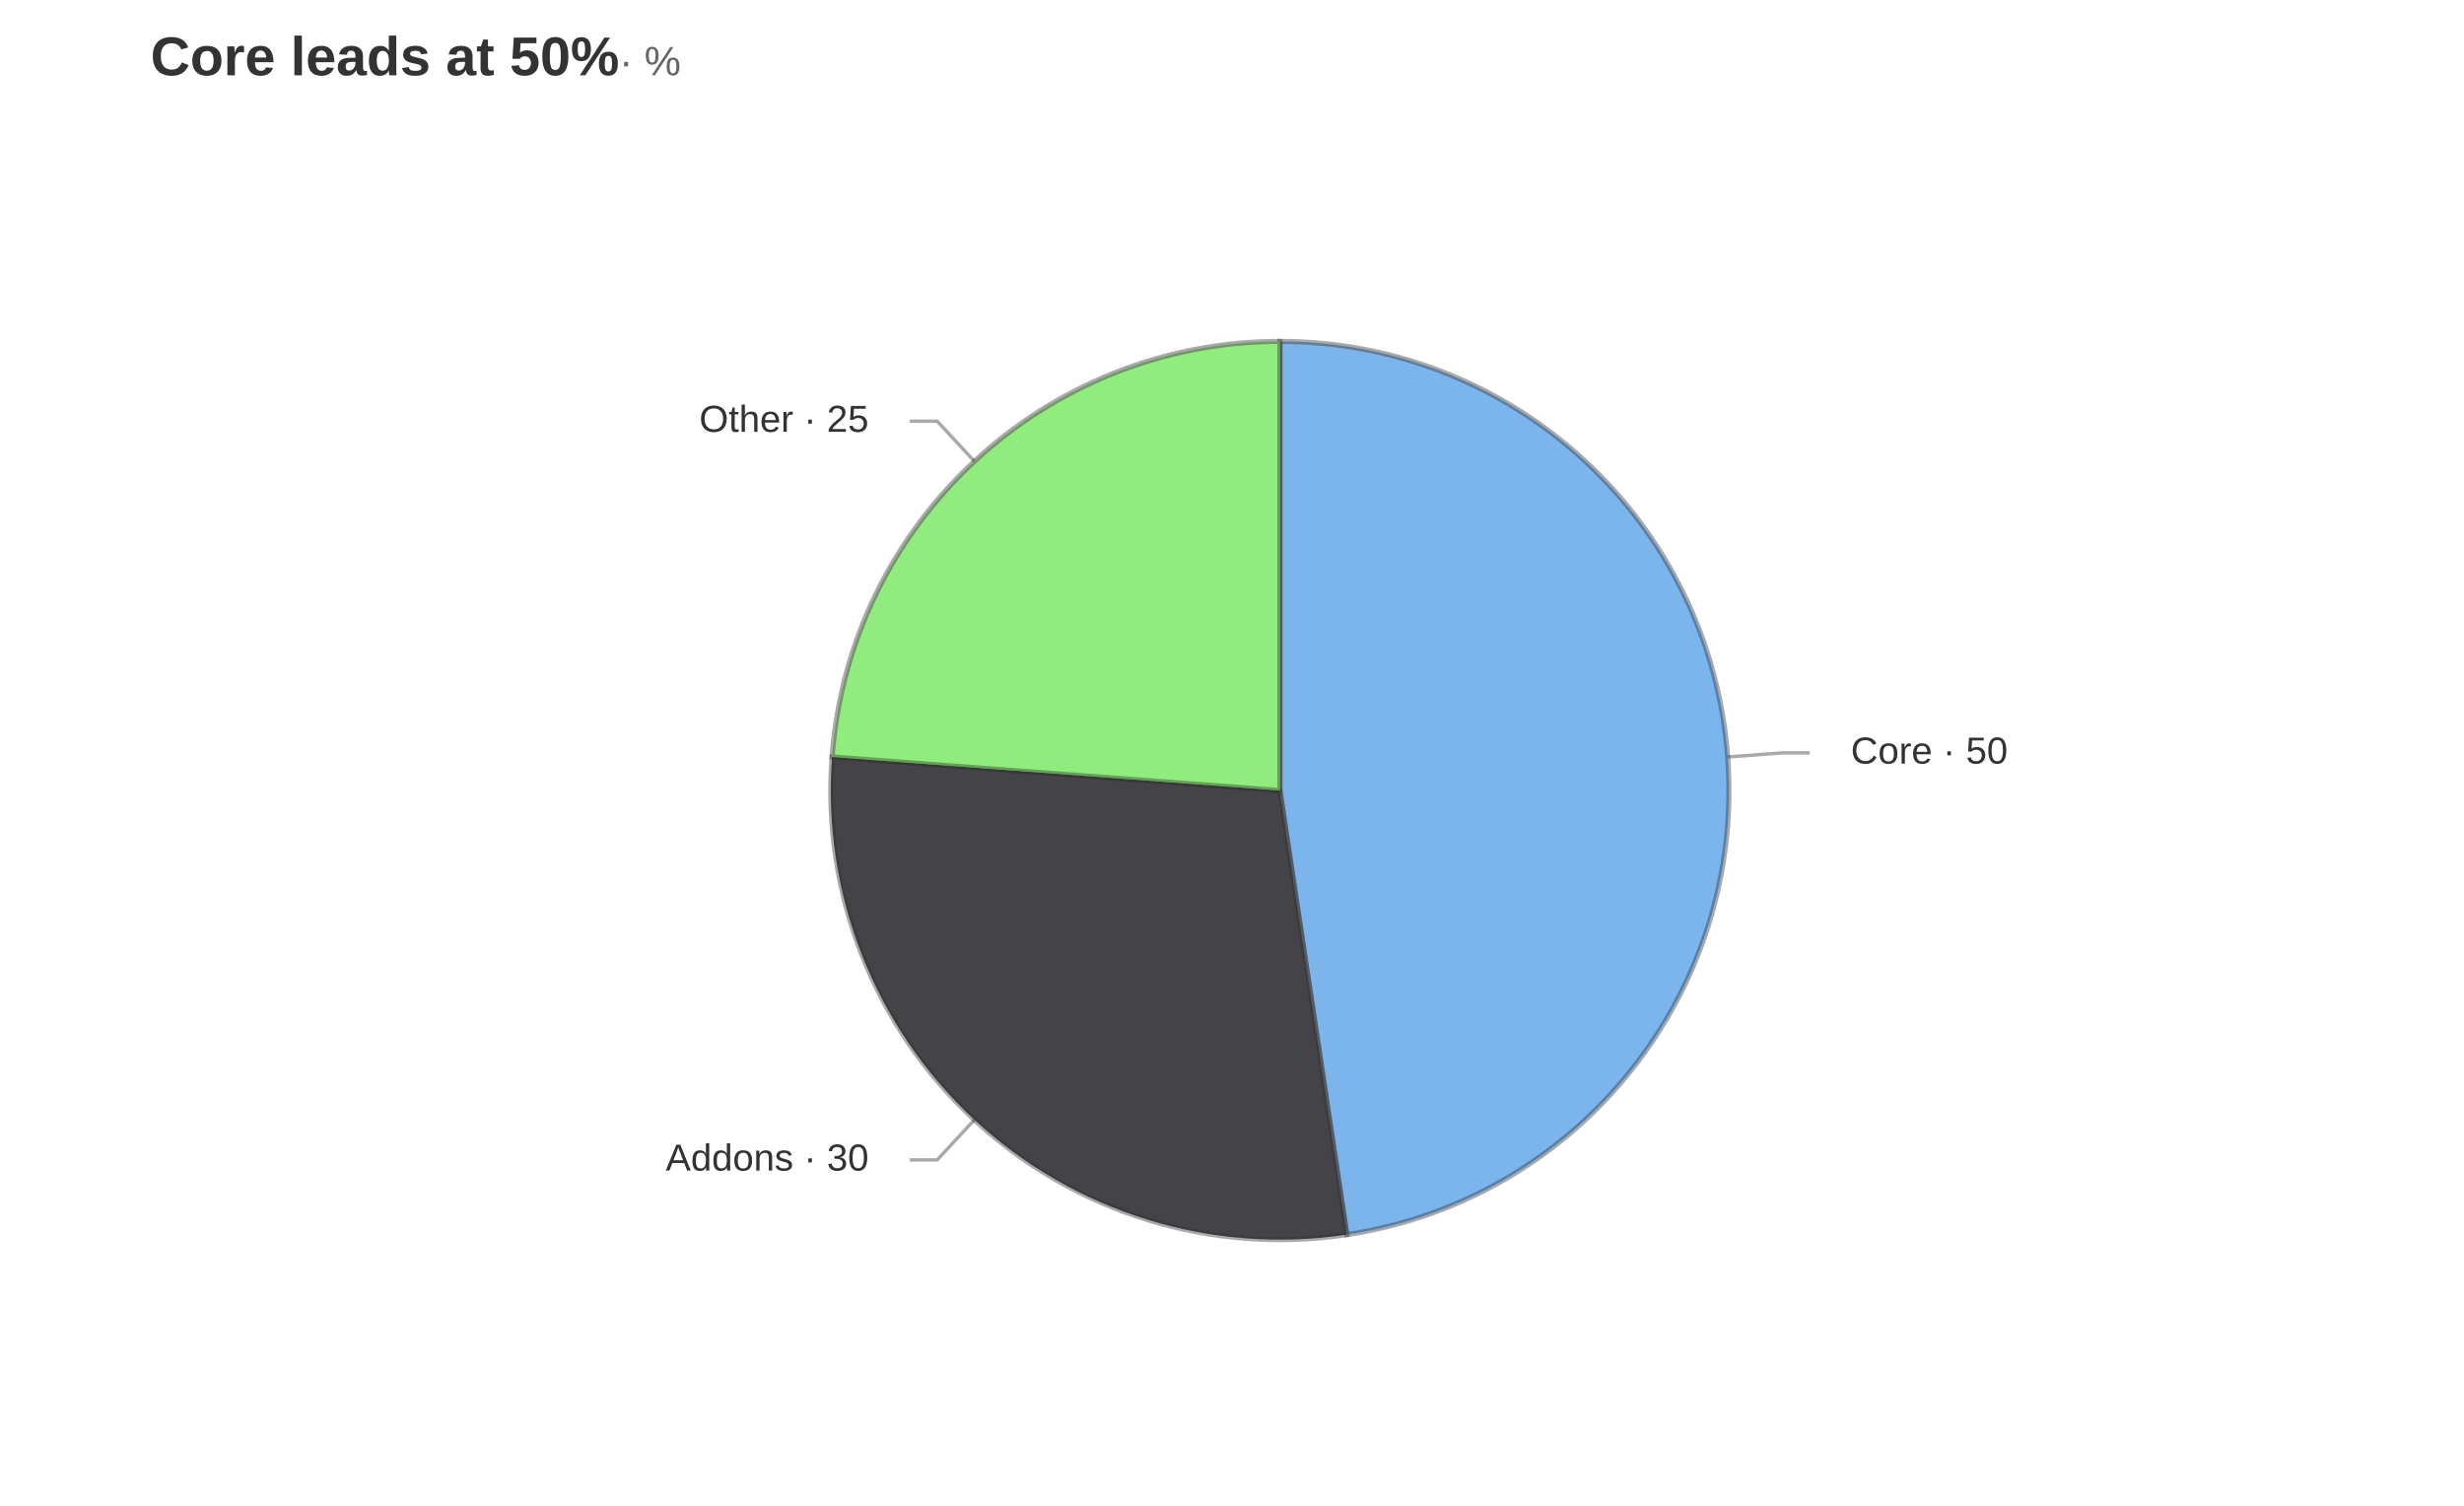
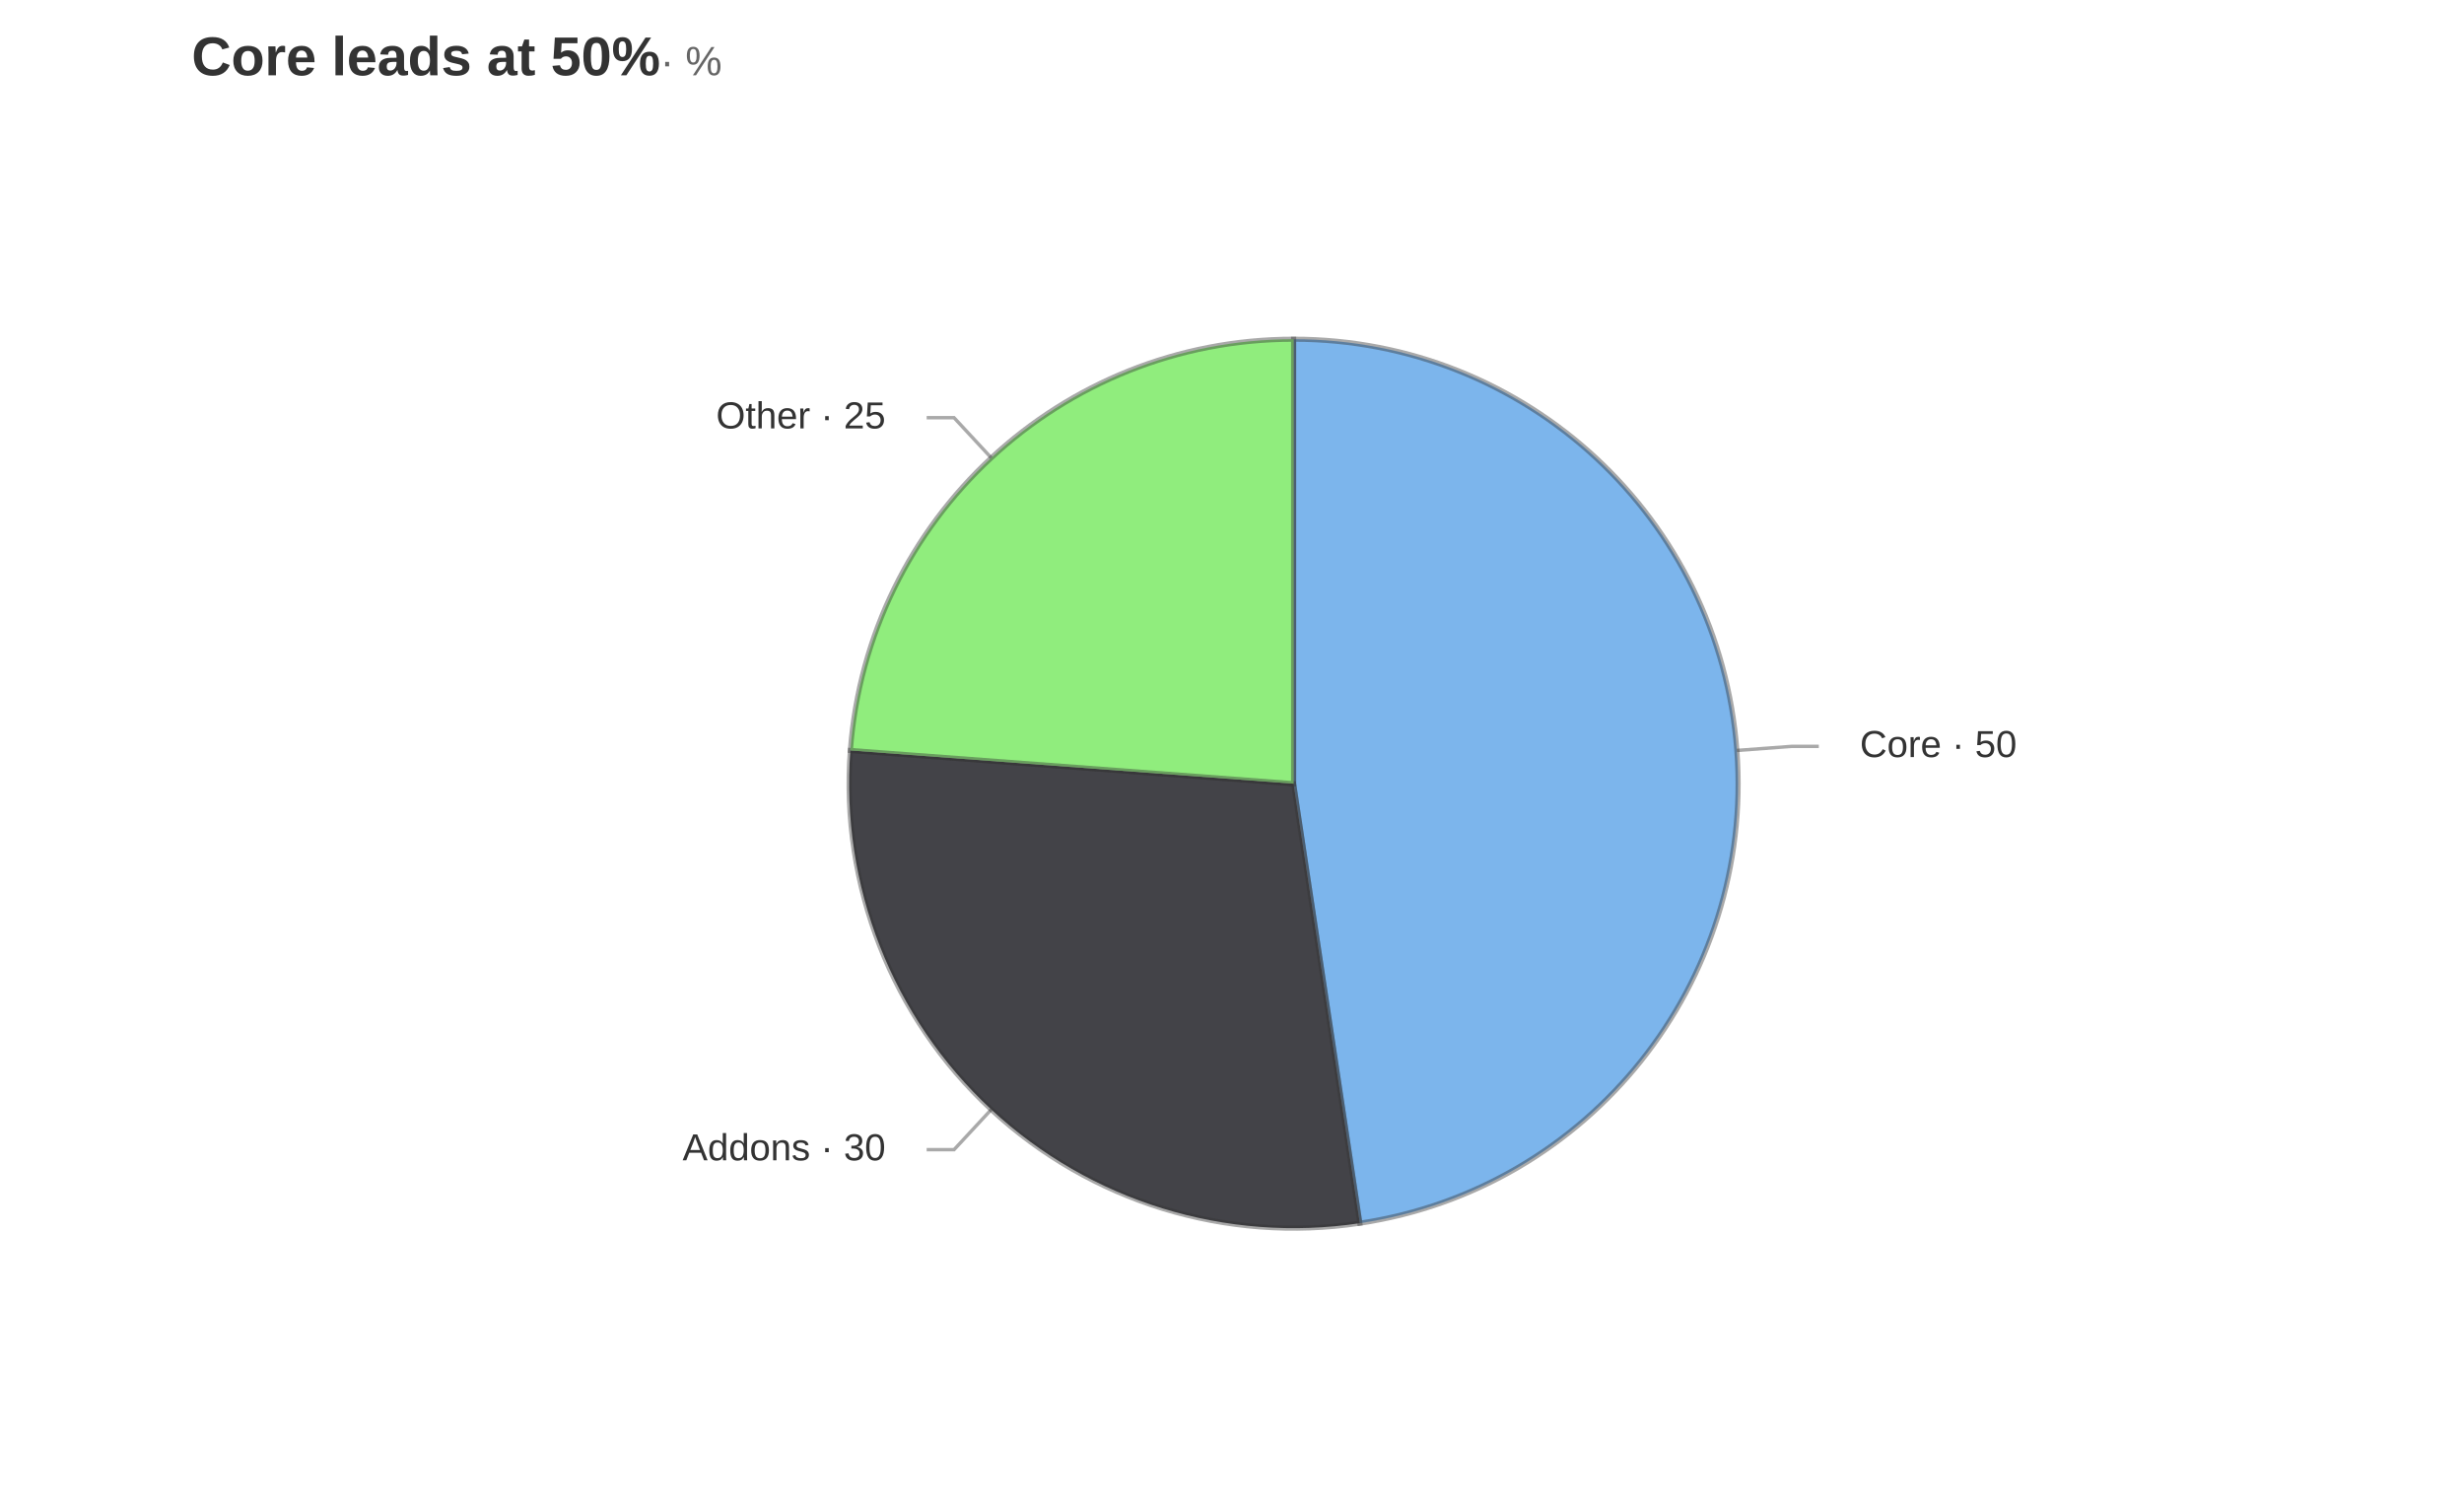
<svg xmlns="http://www.w3.org/2000/svg" width="720" height="440" viewBox="0 0 720 440" role="img" aria-label="pie chart: Core leads at 50% (%), 3 slices" aria-labelledby="mv-9395583b1f0bdce1-title" aria-describedby="mv-9395583b1f0bdce1-desc" data-markvis="2" data-chart-type="pie" data-id="mv-9395583b1f0bdce1" font-family="Arial, Helvetica, &quot;Segoe UI&quot;, sans-serif" font-size="12">
-   <text x="44" y="22" text-anchor="start" font-size="16" font-weight="600" fill="#333333">Core leads at 50%<tspan font-size="12" font-weight="400" fill="#666666"> · %</tspan>
+   <text x="56" y="22" text-anchor="start" font-size="16" font-weight="600" fill="#333333">Core leads at 50%<tspan font-size="12" font-weight="400" fill="#666666"> · %</tspan>
  </text>
  <g aria-hidden="true">
-     <path d="M374 231 L374 99.76 A131.24 131.24 0 0 1 393.56 360.77 Z" fill="#7cb5ec" stroke="#333333" stroke-opacity="0.42" stroke-width="1.5" data-label="Core" data-raw-value="50" />
-     <path d="M374 231 L393.56 360.77 A131.24 131.24 0 0 1 243.13 221.19 Z" fill="#434348" stroke="#333333" stroke-opacity="0.42" stroke-width="1.5" data-label="Addons" data-raw-value="30" />
-     <path d="M374 231 L243.13 221.19 A131.24 131.24 0 0 1 374 99.76 Z" fill="#90ed7d" stroke="#333333" stroke-opacity="0.42" stroke-width="1.5" data-label="Other" data-raw-value="25" />
+     <path d="M378 229 L378 99.12 A129.88 129.88 0 0 1 397.36 357.43 Z" fill="#7cb5ec" stroke="#333333" stroke-opacity="0.42" stroke-width="1.5" data-label="Core" data-raw-value="50" />
+     <path d="M378 229 L397.36 357.43 A129.88 129.88 0 0 1 248.48 219.29 Z" fill="#434348" stroke="#333333" stroke-opacity="0.42" stroke-width="1.5" data-label="Addons" data-raw-value="30" />
+     <path d="M378 229 L248.48 219.29 A129.88 129.88 0 0 1 378 99.12 Z" fill="#90ed7d" stroke="#333333" stroke-opacity="0.42" stroke-width="1.5" data-label="Other" data-raw-value="25" />
  </g>
  <g fill="none" stroke="#333333" stroke-opacity="0.42" stroke-width="1">
-     <polyline points="504.87,221.19 520.83,220 528.83,220" />
-     <polyline points="284.73,327.21 273.85,338.93 265.85,338.93" />
-     <polyline points="284.73,134.79 273.85,123.07 265.85,123.07" />
+     <polyline points="507.52,219.29 523.47,218.1 531.47,218.1" />
+     <polyline points="289.66,324.21 278.78,335.94 270.78,335.94" />
+     <polyline points="289.66,133.79 278.78,122.06 270.78,122.06" />
  </g>
  <g font-size="11" font-weight="500" fill="#333333">
-     <text x="540.83" y="220" text-anchor="start" dominant-baseline="middle" data-label="Core">Core · 50</text>
-     <text x="253.85" y="338.93" text-anchor="end" dominant-baseline="middle" data-label="Addons">Addons · 30</text>
-     <text x="253.85" y="123.07" text-anchor="end" dominant-baseline="middle" data-label="Other">Other · 25</text>
+     <text x="543.47" y="218.1" text-anchor="start" dominant-baseline="middle" data-label="Core">Core · 50</text>
+     <text x="258.78" y="335.94" text-anchor="end" dominant-baseline="middle" data-label="Addons">Addons · 30</text>
+     <text x="258.78" y="122.06" text-anchor="end" dominant-baseline="middle" data-label="Other">Other · 25</text>
  </g>
</svg>
